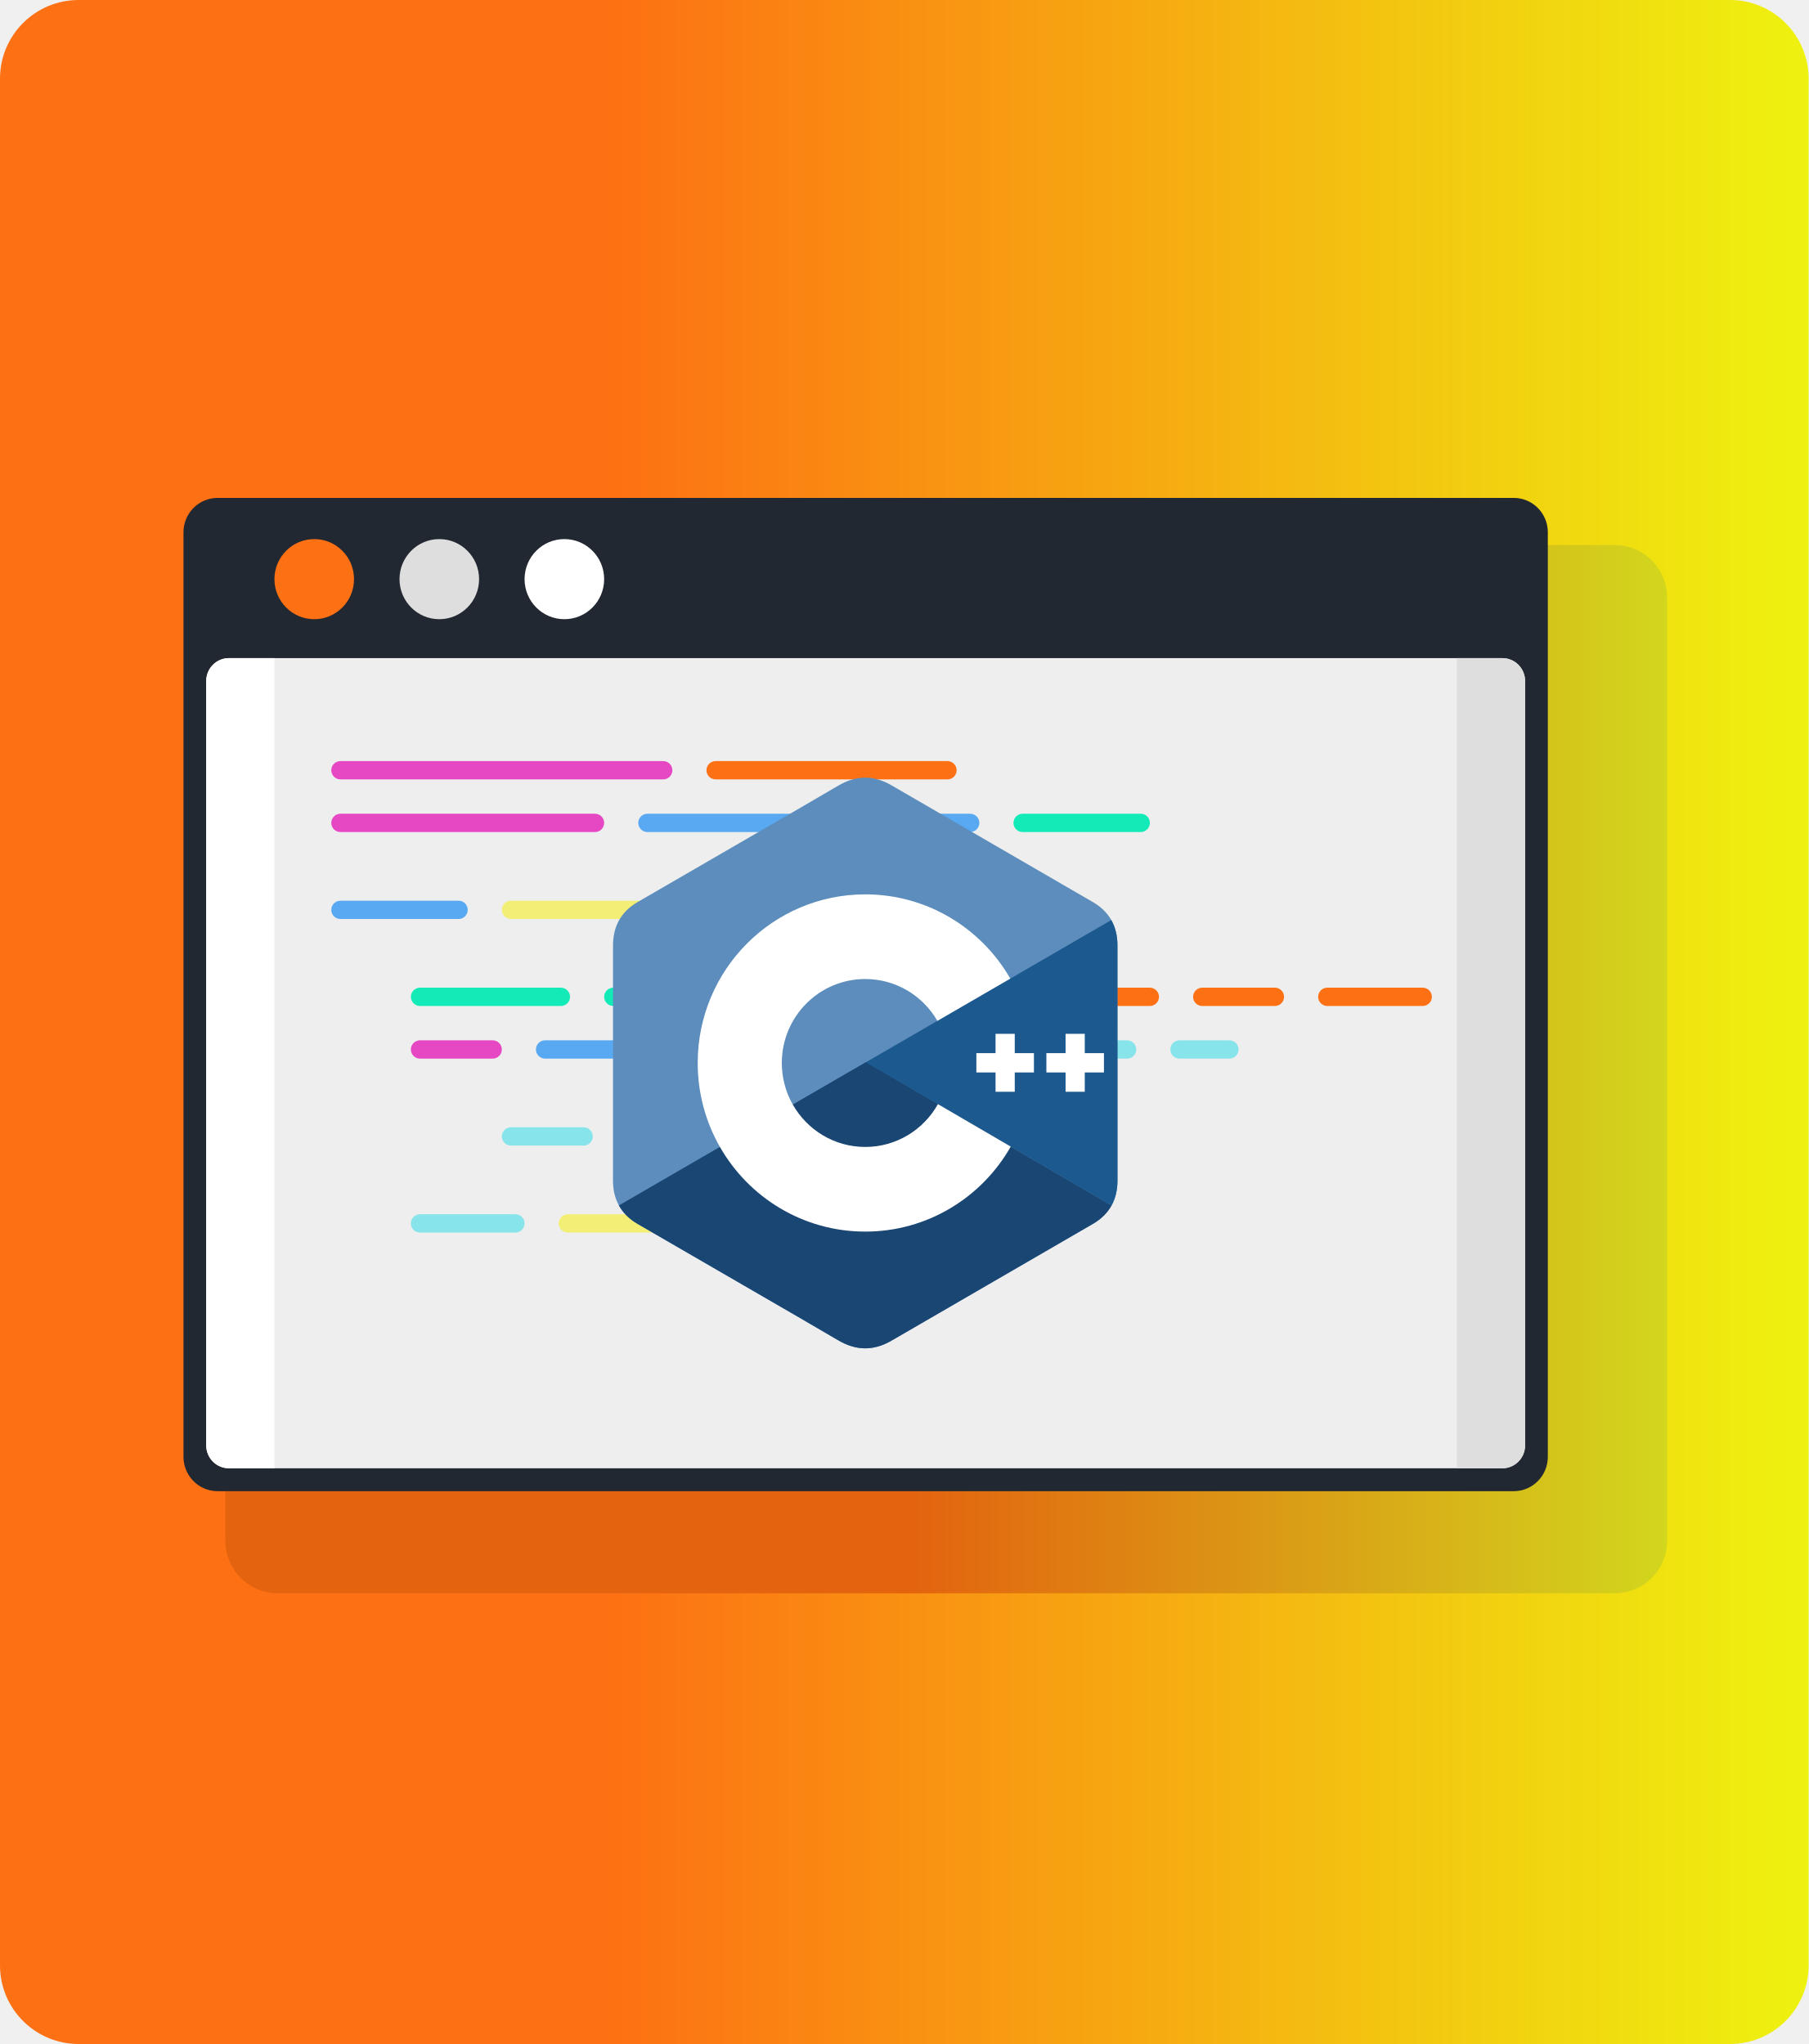
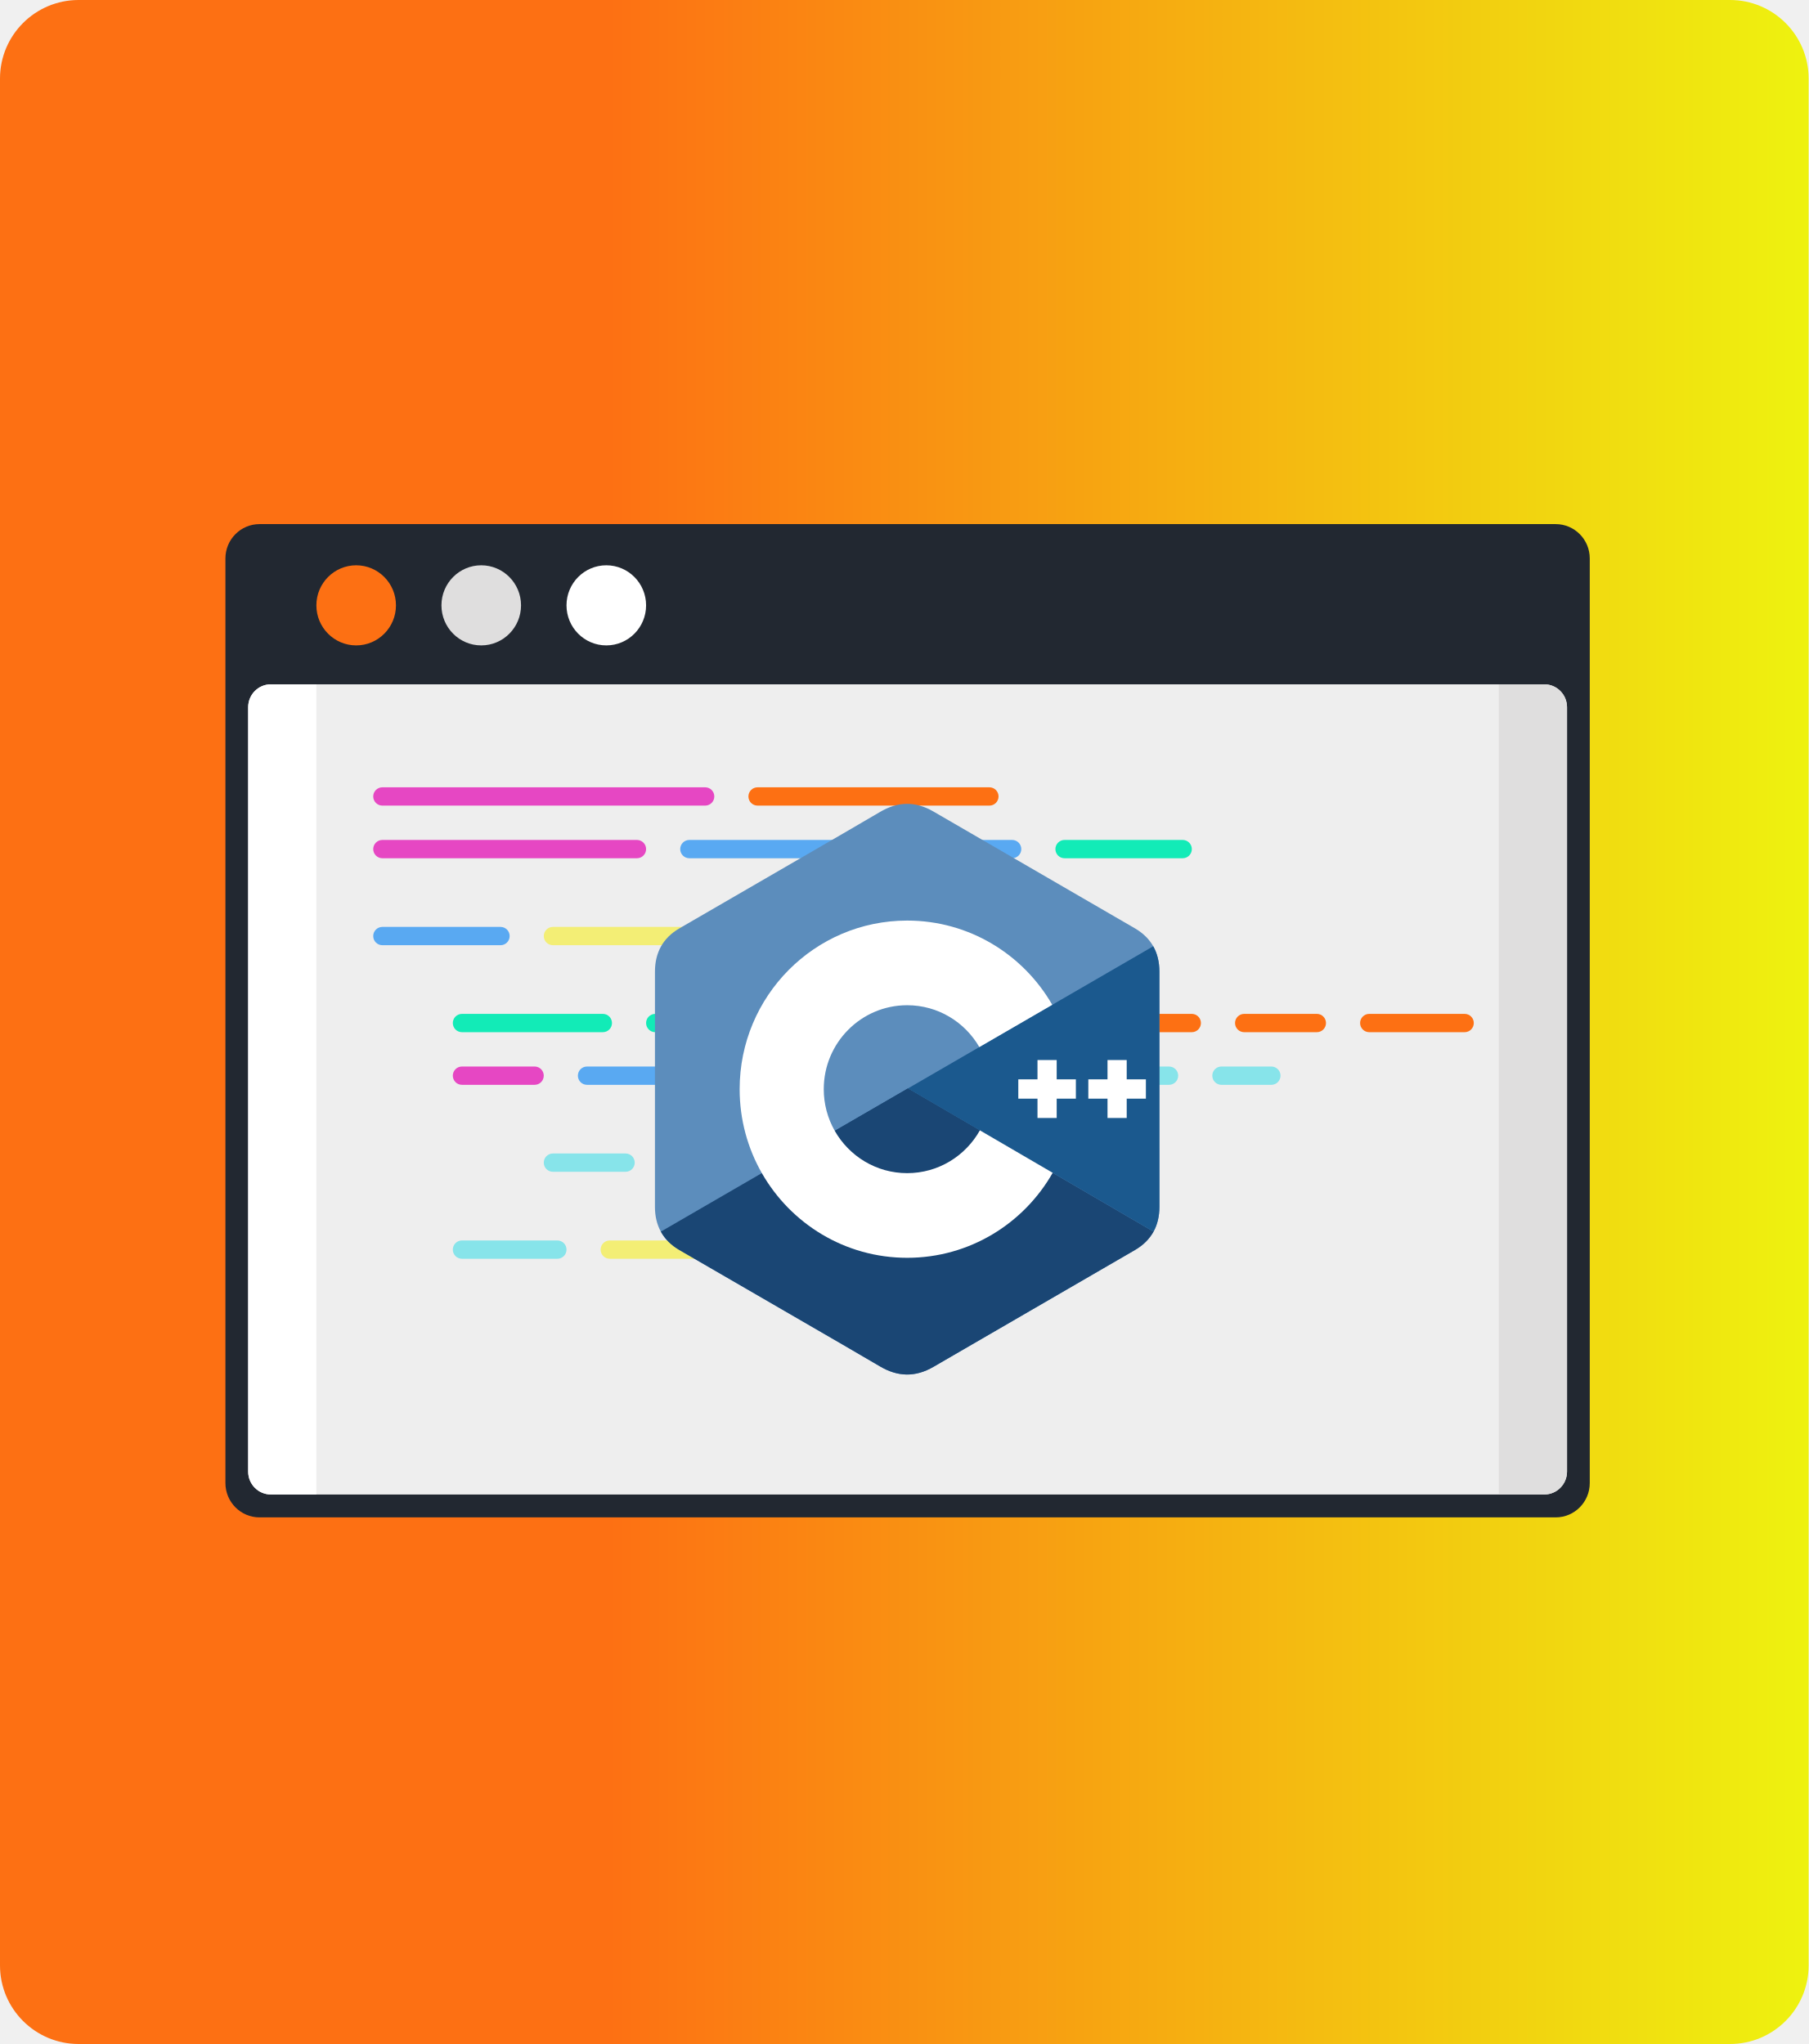
<svg xmlns="http://www.w3.org/2000/svg" width="345" height="390" viewBox="0 0 345 390" fill="none">
  <rect width="345" height="390" rx="15" fill="url(#paint0_linear_155_44)" />
-   <rect x="43" y="104" width="275" height="200" rx="10" fill="url(#paint1_linear_155_44)" />
-   <path d="M288.746 95H41.506C37.913 95 35 97.933 35 101.55V277.969C35 281.587 37.913 284.52 41.506 284.52H288.746C292.339 284.52 295.252 281.587 295.252 277.969V101.55C295.252 97.933 292.339 95 288.746 95Z" fill="#222831" />
-   <path d="M286.577 125.568H43.675C41.28 125.568 39.338 127.523 39.338 129.934V275.786C39.338 278.198 41.28 280.153 43.675 280.153H286.577C288.973 280.153 290.915 278.198 290.915 275.786V129.934C290.915 127.523 288.973 125.568 286.577 125.568Z" fill="#EEEEEE" />
-   <rect x="63.194" y="148.712" width="3.493" height="65.063" rx="1.747" transform="rotate(-90 63.194 148.712)" fill="#E647C3" />
-   <rect x="63.194" y="158.756" width="3.493" height="52.05" rx="1.747" transform="rotate(-90 63.194 158.756)" fill="#E647C3" />
-   <rect x="78.376" y="201.987" width="3.493" height="17.35" rx="1.747" transform="rotate(-90 78.3755 201.987)" fill="#E647C3" />
-   <rect x="63.194" y="175.349" width="3.493" height="26.025" rx="1.747" transform="rotate(-90 63.194 175.349)" fill="#59A9F2" />
-   <rect x="102.232" y="201.987" width="3.493" height="26.025" rx="1.747" transform="rotate(-90 102.232 201.987)" fill="#59A9F2" />
-   <rect x="190.718" y="201.987" width="3.493" height="26.025" rx="1.747" transform="rotate(-90 190.718 201.987)" fill="#87E4EA" />
-   <rect x="223.249" y="201.987" width="3.493" height="13.013" rx="1.747" transform="rotate(-90 223.249 201.987)" fill="#87E4EA" />
-   <rect x="95.726" y="218.581" width="3.493" height="17.35" rx="1.747" transform="rotate(-90 95.7256 218.581)" fill="#87E4EA" />
-   <rect x="78.376" y="235.175" width="3.493" height="21.688" rx="1.747" transform="rotate(-90 78.3755 235.175)" fill="#87E4EA" />
-   <rect x="119.582" y="218.581" width="3.493" height="17.35" rx="1.747" transform="rotate(-90 119.582 218.581)" fill="#87E4EA" />
-   <rect x="95.726" y="175.349" width="3.493" height="34.7" rx="1.747" transform="rotate(-90 95.7256 175.349)" fill="#F3EE75" />
-   <rect x="106.57" y="235.175" width="3.493" height="21.688" rx="1.747" transform="rotate(-90 106.57 235.175)" fill="#F3EE75" />
-   <rect x="121.751" y="158.756" width="3.493" height="65.063" rx="1.747" transform="rotate(-90 121.751 158.756)" fill="#59A9F2" />
-   <rect x="193.32" y="158.756" width="3.493" height="26.025" rx="1.747" transform="rotate(-90 193.32 158.756)" fill="#12EBB7" />
-   <rect x="78.376" y="191.943" width="3.493" height="30.363" rx="1.747" transform="rotate(-90 78.3755 191.943)" fill="#12EBB7" />
-   <rect x="115.244" y="191.943" width="3.493" height="30.363" rx="1.747" transform="rotate(-90 115.244 191.943)" fill="#12EBB7" />
-   <rect x="134.763" y="148.712" width="3.493" height="47.713" rx="1.747" transform="rotate(-90 134.763 148.712)" fill="#FD7013" />
-   <rect x="190.718" y="191.943" width="3.493" height="30.363" rx="1.747" transform="rotate(-90 190.718 191.943)" fill="#FD7013" />
-   <rect x="227.587" y="191.943" width="3.493" height="17.35" rx="1.747" transform="rotate(-90 227.587 191.943)" fill="#FD7013" />
-   <rect x="251.443" y="191.943" width="3.493" height="21.688" rx="1.747" transform="rotate(-90 251.443 191.943)" fill="#FD7013" />
-   <path d="M213.159 180.389C213.158 178.558 212.769 176.94 211.982 175.552C211.21 174.187 210.053 173.042 208.501 172.137C195.69 164.701 182.866 157.286 170.059 149.842C166.606 147.835 163.258 147.909 159.831 149.944C154.732 152.972 129.202 167.697 121.595 172.133C118.462 173.959 116.937 176.754 116.936 180.386C116.931 195.342 116.936 210.297 116.931 225.254C116.932 227.044 117.304 228.631 118.057 229.999C118.83 231.405 120.003 232.581 121.59 233.506C129.198 237.943 154.732 252.667 159.83 255.695C163.258 257.732 166.606 257.805 170.06 255.797C182.868 248.352 195.692 240.939 208.505 233.502C210.093 232.577 211.266 231.4 212.039 229.995C212.79 228.627 213.163 227.04 213.164 225.25C213.164 225.25 213.164 195.346 213.159 180.389Z" fill="#5C8DBC" />
-   <path d="M165.195 202.674L118.057 229.999C118.829 231.405 120.003 232.581 121.59 233.507C129.198 237.943 154.732 252.667 159.83 255.695C163.258 257.732 166.606 257.805 170.06 255.797C182.868 248.352 195.692 240.939 208.505 233.502C210.093 232.577 211.266 231.4 212.039 229.995L165.195 202.674Z" fill="#1A4674" />
-   <path d="M151.233 210.768C153.976 215.589 159.132 218.841 165.048 218.841C170.999 218.841 176.185 215.548 178.914 210.675L165.195 202.674L151.233 210.768Z" fill="#1A4674" />
-   <path d="M213.159 180.39C213.158 178.559 212.769 176.941 211.983 175.552L165.195 202.674L212.039 229.995C212.79 228.627 213.163 227.041 213.164 225.25C213.164 225.25 213.164 195.346 213.159 180.39Z" fill="#1B598E" />
-   <path d="M210.583 204.627H206.922V208.313H203.261V204.627H199.601V200.942H203.261V197.257H206.922V200.942H210.583V204.627ZM197.226 204.627H193.566V208.313H189.905V204.627H186.245V200.942H189.905V197.257H193.566V200.942H197.226V204.627Z" fill="white" />
-   <path d="M178.914 210.675C176.185 215.547 170.999 218.84 165.048 218.84C159.132 218.84 153.976 215.589 151.233 210.768C149.855 208.349 149.131 205.608 149.134 202.82C149.134 193.972 156.259 186.799 165.048 186.799C170.925 186.799 176.054 190.01 178.811 194.782L192.719 186.719C187.191 177.111 176.87 170.647 165.048 170.647C147.398 170.647 133.09 185.051 133.09 202.82C133.09 208.649 134.631 214.115 137.323 218.83C142.837 228.489 153.188 234.992 165.048 234.992C176.929 234.992 187.296 228.463 192.802 218.776L178.914 210.675Z" fill="white" />
-   <path d="M277.902 125.568H286.577C288.973 125.568 290.915 127.523 290.915 129.934V275.786C290.915 278.198 288.973 280.153 286.577 280.153H277.902V125.568Z" fill="#DFDEDE" />
-   <path d="M39.338 129.934C39.338 127.523 41.279 125.568 43.675 125.568H52.35V280.153H43.675C41.279 280.153 39.338 278.198 39.338 275.786V129.934Z" fill="white" />
-   <path d="M59.941 118.144C64.133 118.144 67.531 114.723 67.531 110.502C67.531 106.282 64.133 102.86 59.941 102.86C55.749 102.86 52.35 106.282 52.35 110.502C52.35 114.723 55.749 118.144 59.941 118.144Z" fill="#FD7013" />
-   <path d="M83.797 118.144C87.99 118.144 91.388 114.723 91.388 110.502C91.388 106.282 87.99 102.86 83.797 102.86C79.605 102.86 76.207 106.282 76.207 110.502C76.207 114.723 79.605 118.144 83.797 118.144Z" fill="#DFDEDE" />
-   <path d="M107.654 118.144C111.846 118.144 115.244 114.723 115.244 110.502C115.244 106.282 111.846 102.86 107.654 102.86C103.461 102.86 100.063 106.282 100.063 110.502C100.063 114.723 103.461 118.144 107.654 118.144Z" fill="white" />
+   <path d="M296.746 100H49.506C45.913 100 43 102.933 43 106.55V282.969C43 286.587 45.913 289.52 49.506 289.52H296.746C300.339 289.52 303.252 286.587 303.252 282.969V106.55C303.252 102.933 300.339 100 296.746 100Z" fill="#222831" />
+   <path d="M294.577 130.568H51.675C49.28 130.568 47.338 132.523 47.338 134.934V280.786C47.338 283.198 49.28 285.153 51.675 285.153H294.577C296.973 285.153 298.915 283.198 298.915 280.786V134.934C298.915 132.523 296.973 130.568 294.577 130.568Z" fill="#EEEEEE" />
+   <rect x="71.194" y="153.712" width="3.493" height="65.063" rx="1.747" transform="rotate(-90 71.194 153.712)" fill="#E647C3" />
+   <rect x="71.194" y="163.756" width="3.493" height="52.05" rx="1.747" transform="rotate(-90 71.194 163.756)" fill="#E647C3" />
+   <rect x="86.376" y="206.987" width="3.493" height="17.35" rx="1.747" transform="rotate(-90 86.3755 206.987)" fill="#E647C3" />
+   <rect x="71.194" y="180.349" width="3.493" height="26.025" rx="1.747" transform="rotate(-90 71.194 180.349)" fill="#59A9F2" />
+   <rect x="110.232" y="206.987" width="3.493" height="26.025" rx="1.747" transform="rotate(-90 110.232 206.987)" fill="#59A9F2" />
+   <rect x="198.718" y="206.987" width="3.493" height="26.025" rx="1.747" transform="rotate(-90 198.718 206.987)" fill="#87E4EA" />
+   <rect x="231.249" y="206.987" width="3.493" height="13.013" rx="1.747" transform="rotate(-90 231.249 206.987)" fill="#87E4EA" />
+   <rect x="103.726" y="223.581" width="3.493" height="17.35" rx="1.747" transform="rotate(-90 103.726 223.581)" fill="#87E4EA" />
+   <rect x="86.376" y="240.175" width="3.493" height="21.688" rx="1.747" transform="rotate(-90 86.3755 240.175)" fill="#87E4EA" />
+   <rect x="127.582" y="223.581" width="3.493" height="17.35" rx="1.747" transform="rotate(-90 127.582 223.581)" fill="#87E4EA" />
+   <rect x="103.726" y="180.349" width="3.493" height="34.7" rx="1.747" transform="rotate(-90 103.726 180.349)" fill="#F3EE75" />
+   <rect x="114.57" y="240.175" width="3.493" height="21.688" rx="1.747" transform="rotate(-90 114.57 240.175)" fill="#F3EE75" />
+   <rect x="129.751" y="163.756" width="3.493" height="65.063" rx="1.747" transform="rotate(-90 129.751 163.756)" fill="#59A9F2" />
+   <rect x="201.32" y="163.756" width="3.493" height="26.025" rx="1.747" transform="rotate(-90 201.32 163.756)" fill="#12EBB7" />
+   <rect x="86.376" y="196.943" width="3.493" height="30.363" rx="1.747" transform="rotate(-90 86.3755 196.943)" fill="#12EBB7" />
+   <rect x="123.244" y="196.943" width="3.493" height="30.363" rx="1.747" transform="rotate(-90 123.244 196.943)" fill="#12EBB7" />
+   <rect x="142.763" y="153.712" width="3.493" height="47.713" rx="1.747" transform="rotate(-90 142.763 153.712)" fill="#FD7013" />
+   <rect x="198.718" y="196.943" width="3.493" height="30.363" rx="1.747" transform="rotate(-90 198.718 196.943)" fill="#FD7013" />
+   <rect x="235.587" y="196.943" width="3.493" height="17.35" rx="1.747" transform="rotate(-90 235.587 196.943)" fill="#FD7013" />
+   <rect x="259.443" y="196.943" width="3.493" height="21.688" rx="1.747" transform="rotate(-90 259.443 196.943)" fill="#FD7013" />
+   <path d="M221.159 185.389C221.158 183.558 220.769 181.94 219.982 180.552C219.21 179.187 218.053 178.042 216.501 177.137C203.69 169.701 190.866 162.286 178.059 154.842C174.606 152.835 171.258 152.909 167.831 154.944C162.732 157.972 137.202 172.697 129.595 177.133C126.462 178.959 124.937 181.754 124.936 185.386C124.931 200.342 124.936 215.297 124.931 230.254C124.932 232.044 125.304 233.631 126.057 234.999C126.83 236.405 128.003 237.581 129.59 238.506C137.198 242.943 162.732 257.667 167.83 260.695C171.258 262.732 174.606 262.805 178.06 260.797C190.868 253.352 203.692 245.939 216.505 238.502C218.093 237.577 219.266 236.4 220.039 234.995C220.79 233.627 221.163 232.04 221.164 230.25C221.164 230.25 221.164 200.346 221.159 185.389Z" fill="#5C8DBC" />
+   <path d="M173.195 207.674L126.057 234.999C126.829 236.405 128.003 237.581 129.59 238.507C137.198 242.943 162.732 257.667 167.83 260.695C171.258 262.732 174.606 262.805 178.06 260.797C190.868 253.352 203.692 245.939 216.505 238.502C218.093 237.577 219.266 236.4 220.039 234.995L173.195 207.674Z" fill="#1A4674" />
+   <path d="M159.233 215.768C161.976 220.589 167.132 223.841 173.048 223.841C178.999 223.841 184.185 220.548 186.914 215.675L173.195 207.674L159.233 215.768Z" fill="#1A4674" />
+   <path d="M221.159 185.39C221.158 183.559 220.769 181.941 219.983 180.552L173.195 207.674L220.039 234.995C220.79 233.627 221.163 232.041 221.164 230.25C221.164 230.25 221.164 200.346 221.159 185.39Z" fill="#1B598E" />
+   <path d="M218.583 209.627H214.922V213.313H211.261V209.627H207.601V205.942H211.261V202.257H214.922V205.942H218.583V209.627ZM205.226 209.627H201.566V213.313H197.905V209.627H194.245V205.942H197.905V202.257H201.566V205.942H205.226V209.627Z" fill="white" />
+   <path d="M186.914 215.675C184.185 220.547 178.999 223.84 173.048 223.84C167.132 223.84 161.976 220.589 159.233 215.768C157.855 213.349 157.131 210.608 157.134 207.82C157.134 198.972 164.259 191.799 173.048 191.799C178.925 191.799 184.054 195.01 186.811 199.782L200.719 191.719C195.191 182.111 184.87 175.647 173.048 175.647C155.398 175.647 141.09 190.051 141.09 207.82C141.09 213.649 142.631 219.115 145.323 223.83C150.837 233.489 161.188 239.992 173.048 239.992C184.929 239.992 195.296 233.463 200.802 223.776L186.914 215.675Z" fill="white" />
+   <path d="M285.902 130.568H294.577C296.973 130.568 298.915 132.523 298.915 134.934V280.786C298.915 283.198 296.973 285.153 294.577 285.153H285.902V130.568Z" fill="#DFDEDE" />
+   <path d="M47.338 134.934C47.338 132.523 49.279 130.568 51.675 130.568H60.35V285.153H51.675C49.279 285.153 47.338 283.198 47.338 280.786V134.934Z" fill="white" />
+   <path d="M67.941 123.144C72.133 123.144 75.531 119.723 75.531 115.502C75.531 111.282 72.133 107.86 67.941 107.86C63.749 107.86 60.35 111.282 60.35 115.502C60.35 119.723 63.749 123.144 67.941 123.144Z" fill="#FD7013" />
+   <path d="M91.797 123.144C95.99 123.144 99.388 119.723 99.388 115.502C99.388 111.282 95.99 107.86 91.797 107.86C87.605 107.86 84.207 111.282 84.207 115.502C84.207 119.723 87.605 123.144 91.797 123.144Z" fill="#DFDEDE" />
+   <path d="M115.654 123.144C119.846 123.144 123.244 119.723 123.244 115.502C123.244 111.282 119.846 107.86 115.654 107.86C111.461 107.86 108.063 111.282 108.063 115.502C108.063 119.723 111.461 123.144 115.654 123.144Z" fill="white" />
  <defs>
    <linearGradient id="paint0_linear_155_44" x1="116" y1="195" x2="345" y2="195" gradientUnits="userSpaceOnUse">
      <stop stop-color="#FD7013" />
      <stop offset="1" stop-color="#EEF20F" />
    </linearGradient>
-     <linearGradient id="paint1_linear_155_44" x1="173.5" y1="204" x2="318" y2="204" gradientUnits="userSpaceOnUse">
-       <stop stop-color="#E3630F" />
-       <stop offset="1" stop-color="#D2D61D" />
-     </linearGradient>
  </defs>
</svg>
